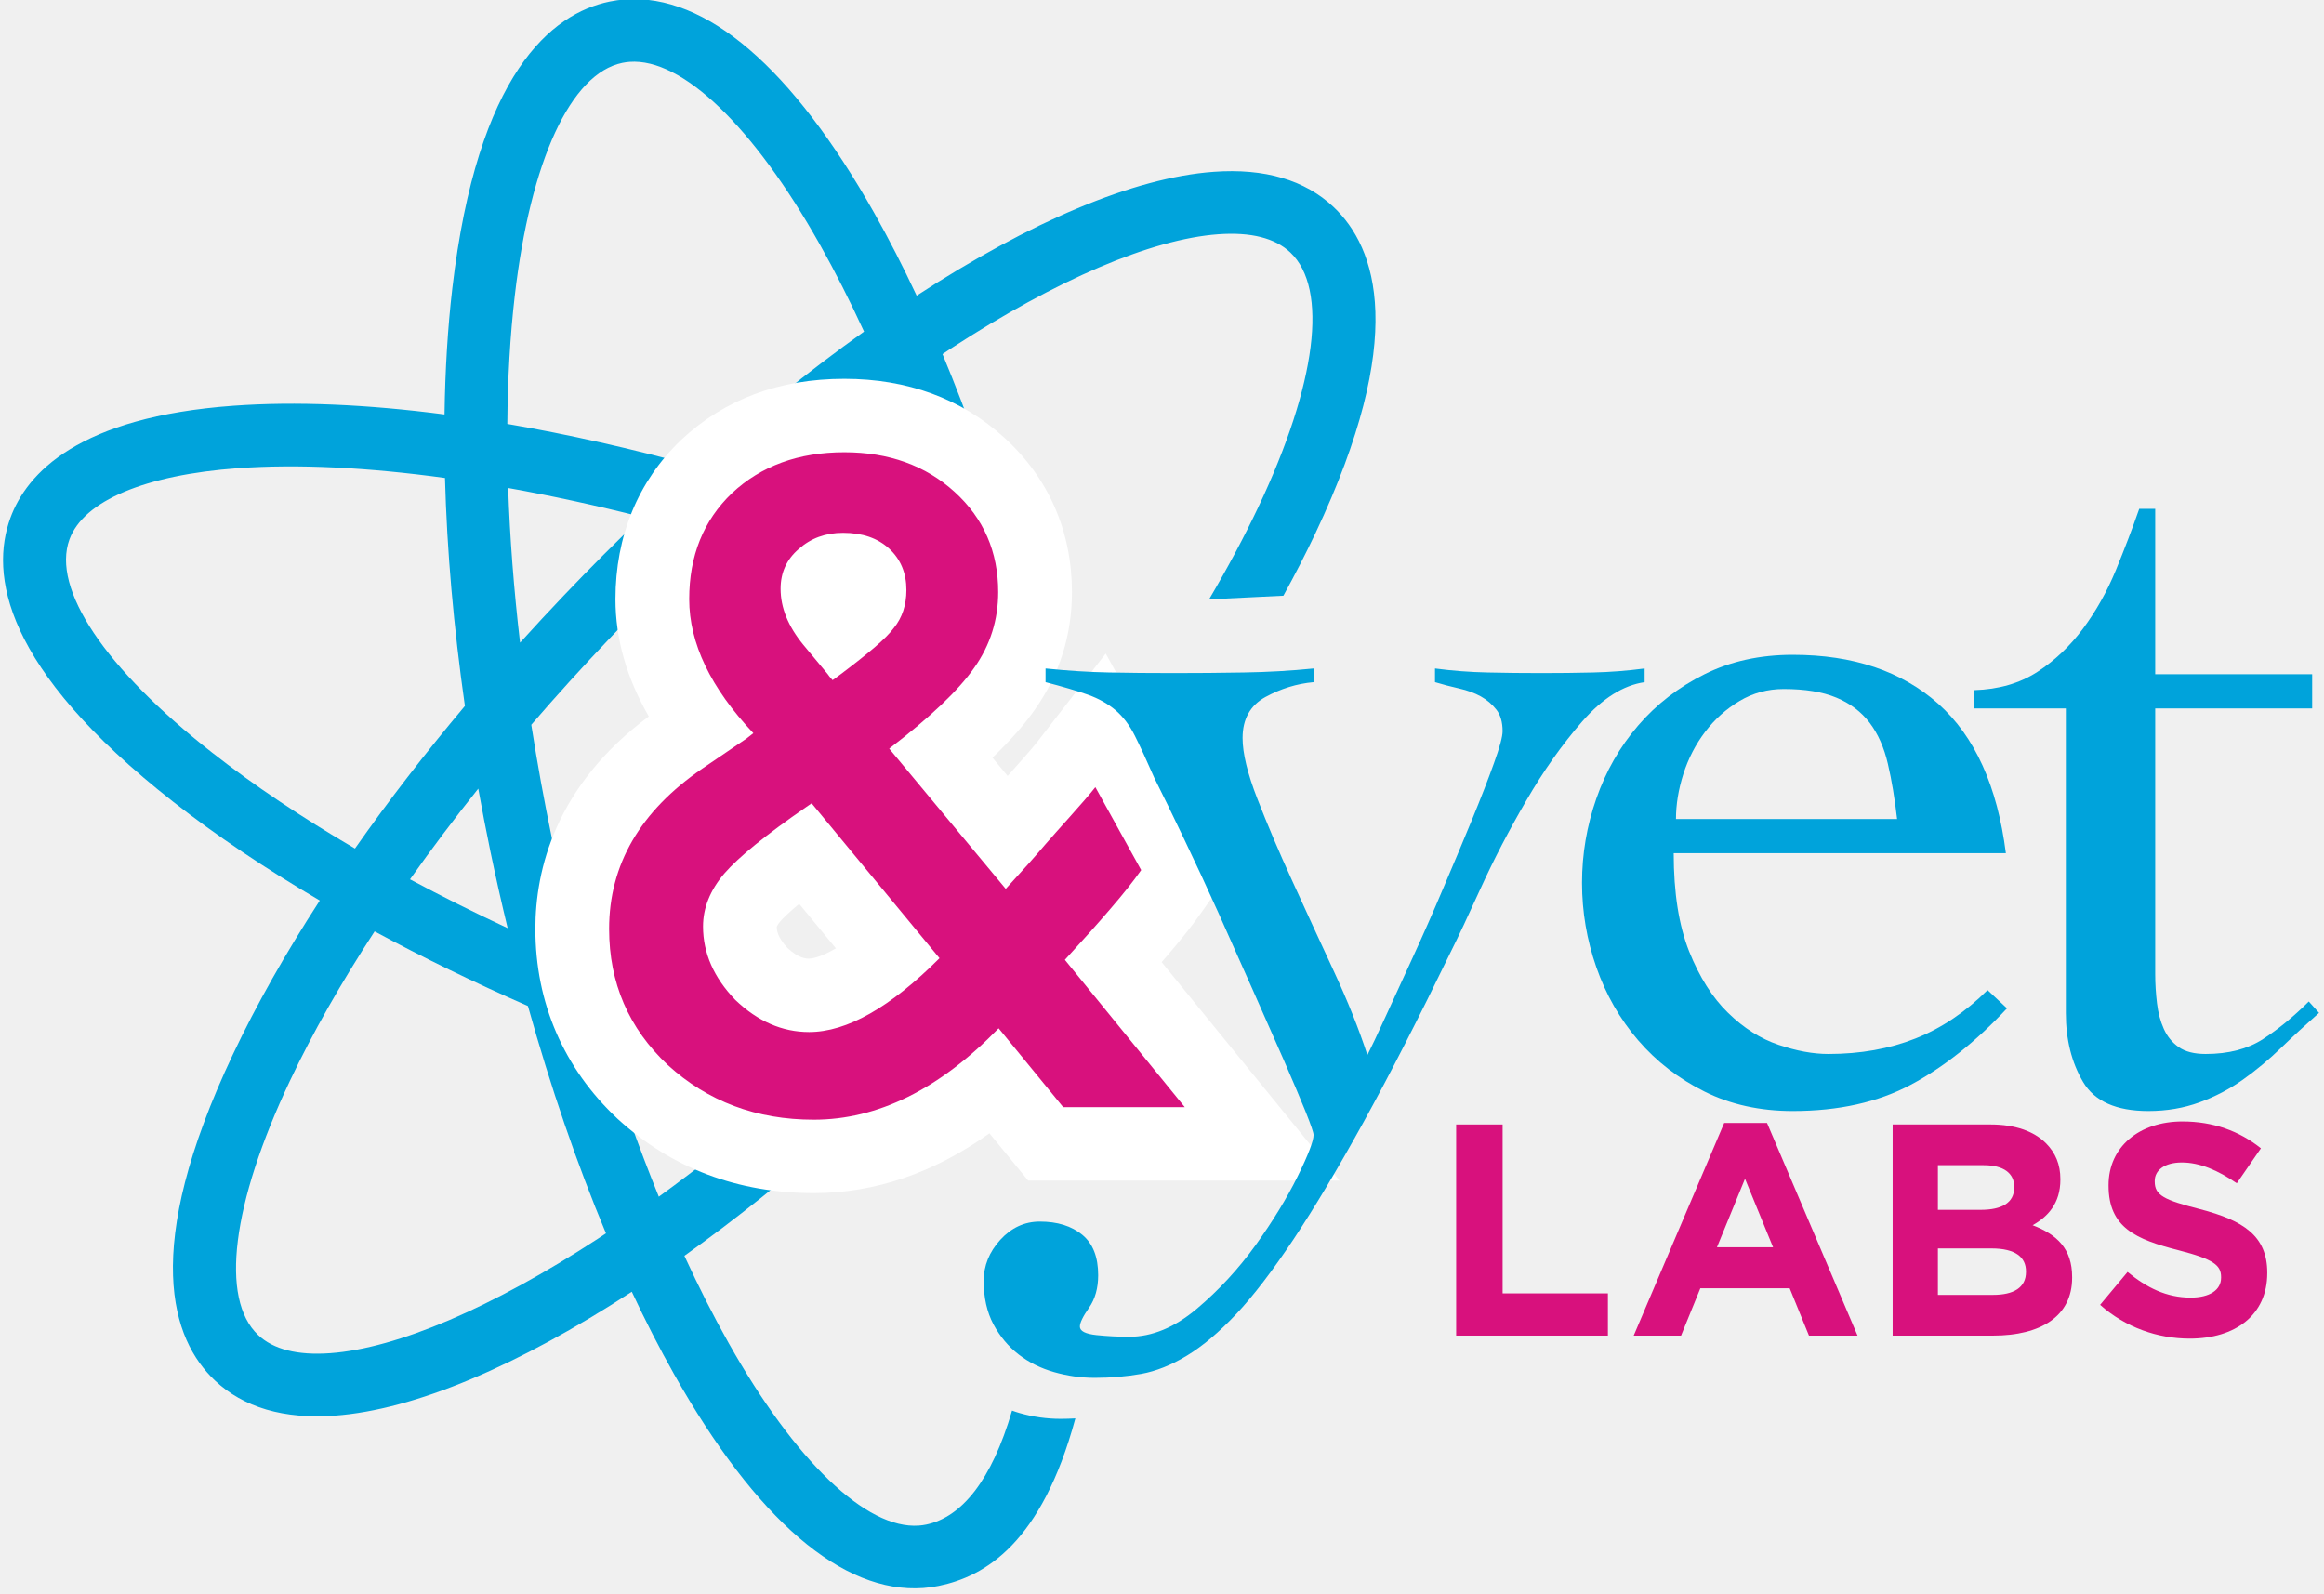
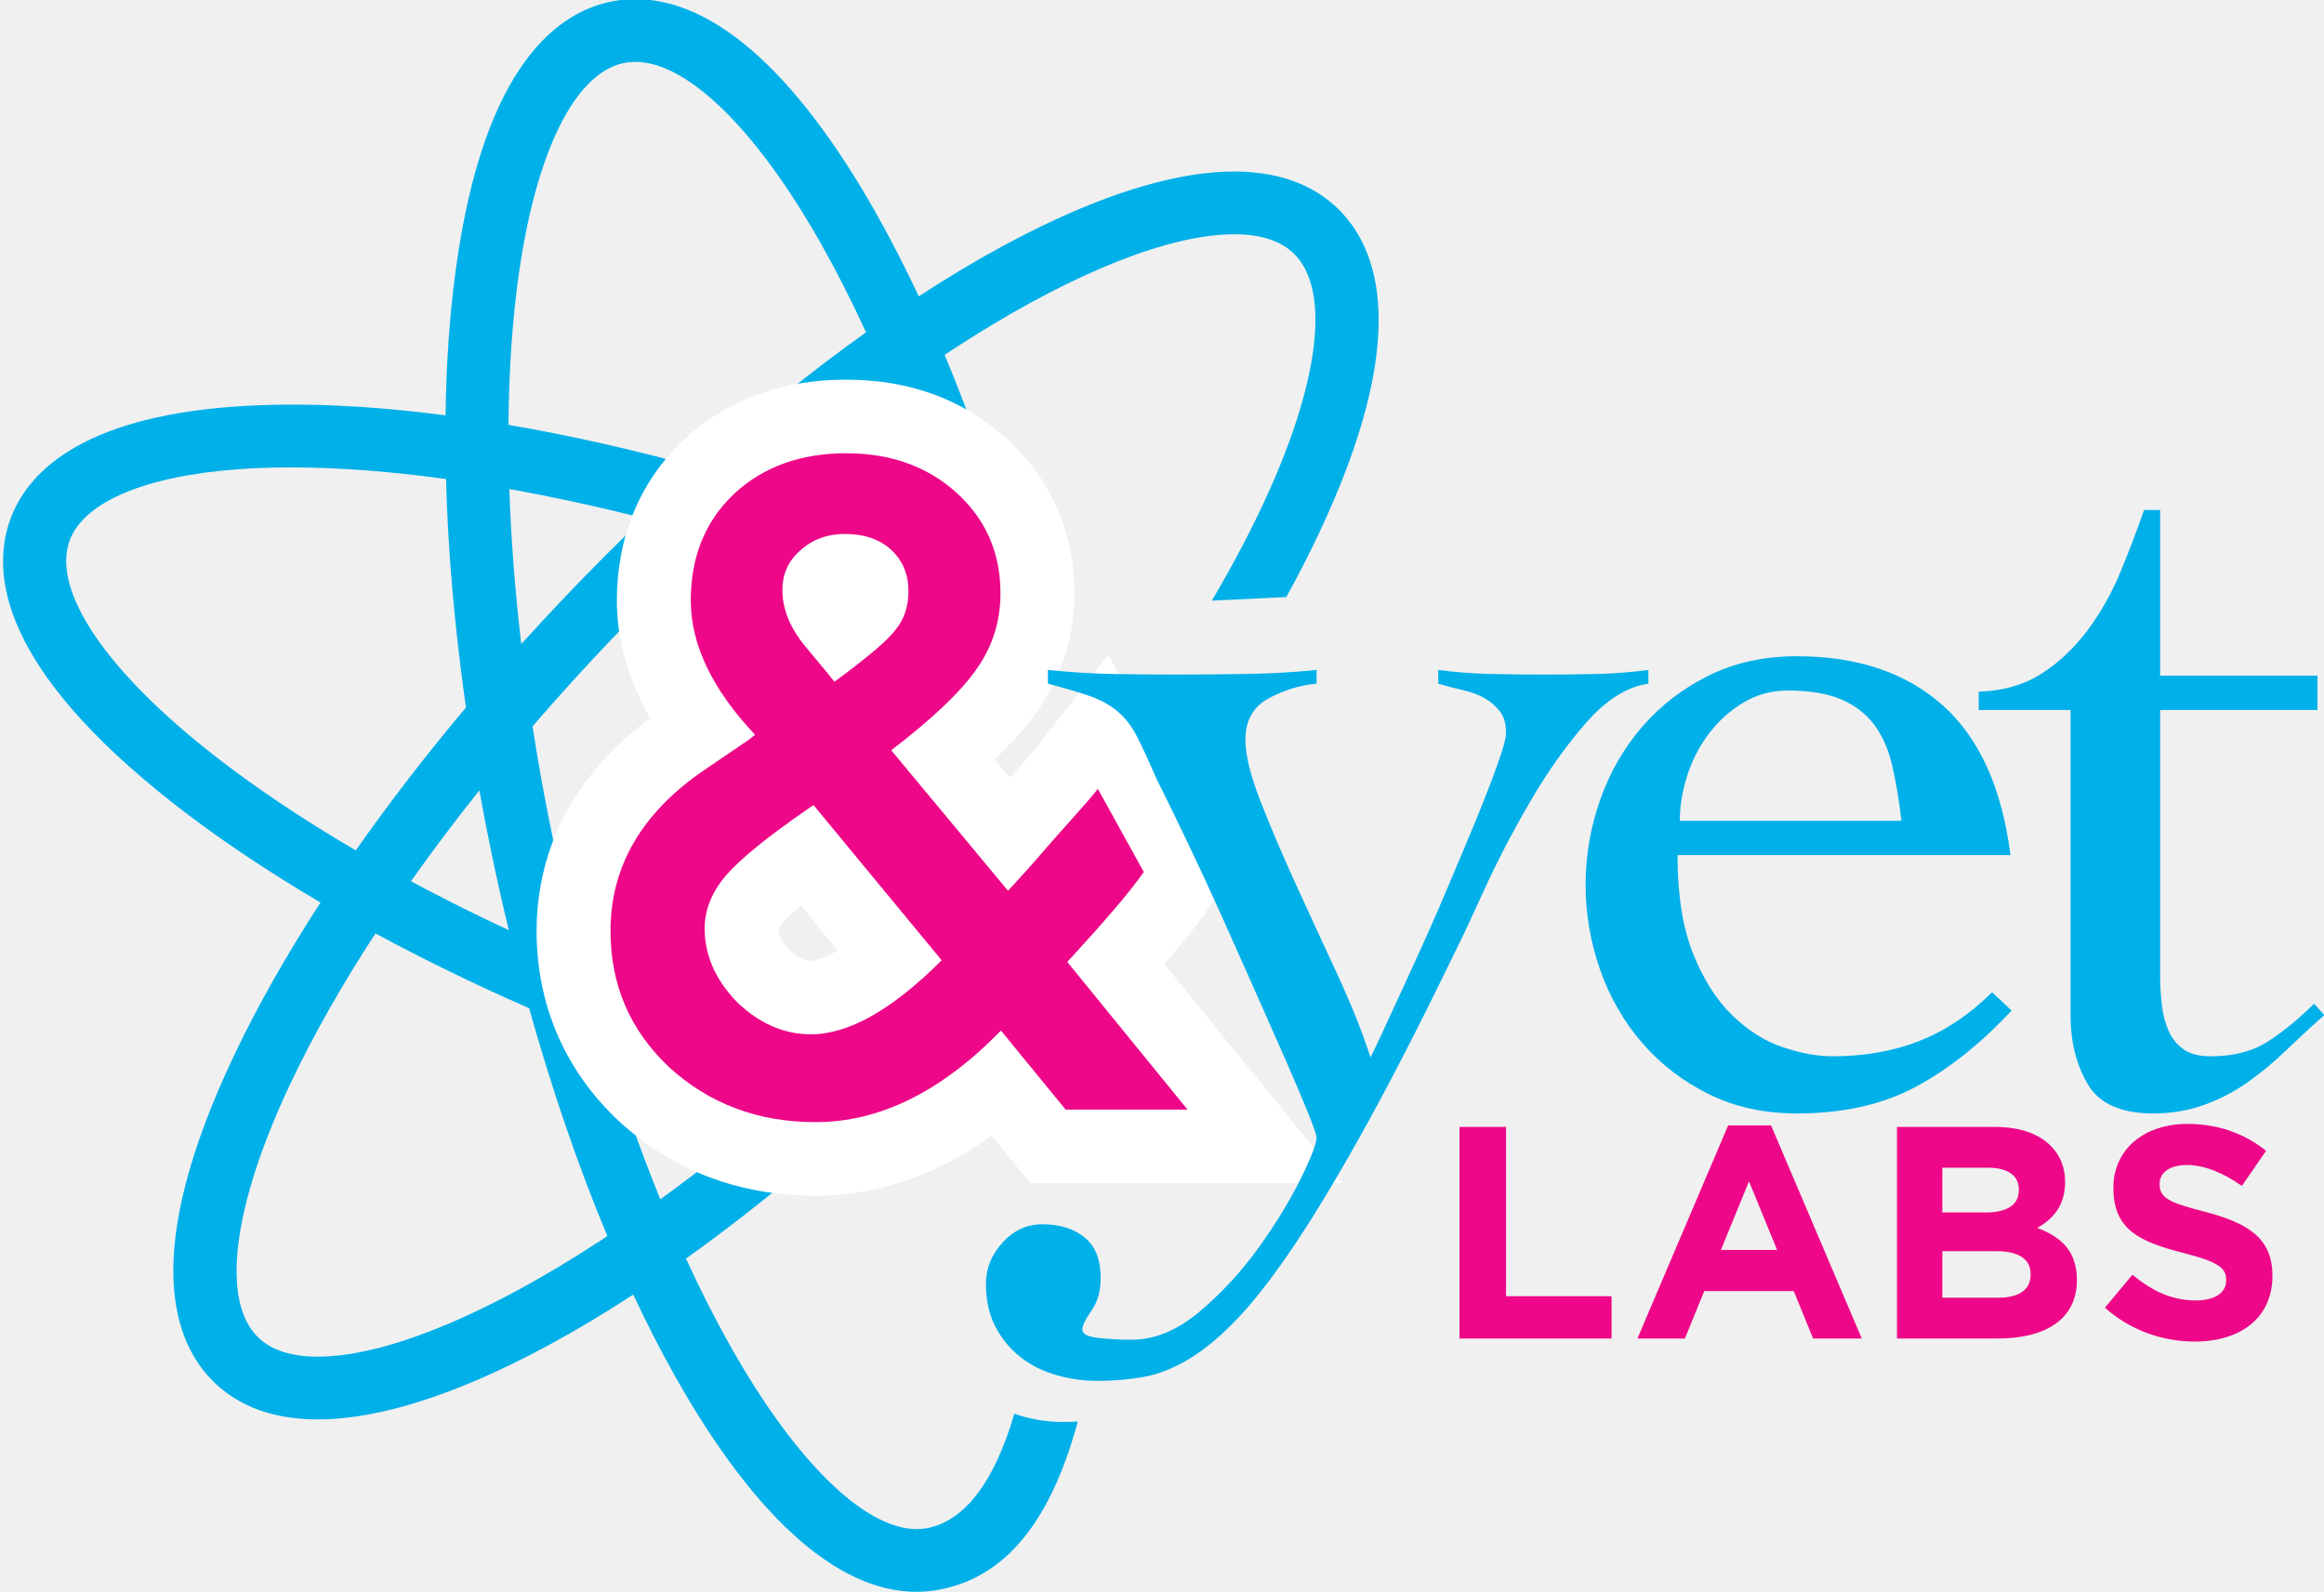
- <svg xmlns="http://www.w3.org/2000/svg" width="439px" height="301px" viewBox="0 0 439 301" version="1.1">
-   <defs />
-   <g id="Page-1" stroke="none" stroke-width="1" fill="none" fill-rule="evenodd">
-     <g id="andyet-labs">
-       <g id="Group" transform="translate(0.424938, -0.416185)">
-         <path d="M199.899,268.477 C197.298,268.477 194.745,268.114 192.219,267.397 C191.717,267.254 191.227,267.092 190.748,266.917 C186.884,280.154 181.208,287.072 174.514,288.451 C174.063,288.544 173.599,288.608 173.135,288.64 C163.212,289.358 149.79,276.479 137.231,254.186 C134.344,249.063 131.549,243.538 128.857,237.679 C138.383,230.884 148.16,223.077 157.963,214.429 L150.646,199.048 L150.646,196.97 C144.2,194.982 137.712,192.819 131.229,190.479 C123.723,187.769 116.389,184.897 109.269,181.889 C107.297,174.435 105.491,166.793 103.874,159.016 C102.36,151.728 101.047,144.489 99.933,137.349 C104.66,131.866 109.609,126.405 114.754,121.006 C121.163,114.284 127.695,107.853 134.279,101.762 C139.703,103.337 145.169,105.055 150.646,106.885 L150.646,94.41 C148.643,93.759 146.642,93.118 144.649,92.499 C152.32,85.88 160.015,79.759 167.627,74.238 C170.989,82.485 174.143,91.261 177.045,100.442 L190.919,105.277 C186.976,91.806 182.501,79.031 177.61,67.318 C178.133,66.971 178.657,66.614 179.179,66.275 C199.138,53.257 217.081,45.587 229.704,44.674 C235.852,44.229 240.432,45.386 243.316,48.112 C250.543,54.941 248.293,72.902 237.296,96.158 C234.616,101.825 231.491,107.675 227.968,113.649 L242.007,112.964 C244.2,108.976 246.223,105.046 248.043,101.196 C265.58,64.11 259.6,47.192 251.493,39.533 C246.085,34.419 238.464,32.18 228.842,32.876 C213.693,33.972 194.082,42.364 172.73,56.279 C170.169,50.808 167.515,45.625 164.783,40.776 C149.243,13.196 132.95,-0.796 117.658,0.309 C116.677,0.38 115.692,0.517 114.733,0.714 C103.788,2.969 89.75,14.202 85.013,54.921 C84.147,62.372 83.661,70.341 83.547,78.715 C68.921,76.807 55.44,76.222 43.689,77.072 C14.458,79.186 4.627,89.78 1.528,98.297 C-2.281,108.758 -0.031,126.553 32.311,151.91 C40.417,158.266 49.726,164.525 59.982,170.554 C53.517,180.516 48.001,190.259 43.608,199.553 C26.071,236.639 32.051,253.556 40.155,261.216 C45.564,266.33 53.185,268.568 62.807,267.872 C77.956,266.777 97.569,258.384 118.921,244.466 C121.483,249.94 124.138,255.124 126.869,259.974 C142.408,287.551 158.703,301.546 173.996,300.439 C174.976,300.369 175.96,300.232 176.919,300.034 C185.643,298.238 196.331,291.985 202.709,268.396 C201.781,268.444 200.847,268.477 199.899,268.477 L199.899,268.477 Z M106.139,112.862 C103.304,115.835 100.53,118.829 97.813,121.835 C96.636,111.769 95.884,101.982 95.568,92.614 C103.744,94.075 112.212,95.91 120.858,98.105 C115.924,102.83 111.007,107.755 106.139,112.862 L106.139,112.862 Z M96.814,56.282 C99.784,30.751 107.381,14.308 117.139,12.298 C117.591,12.206 118.054,12.141 118.518,12.107 C128.44,11.39 141.861,24.27 154.421,46.564 C157.307,51.686 160.102,57.209 162.793,63.067 C152.452,70.445 141.813,79.003 131.166,88.551 C118.85,85.165 106.847,82.469 95.406,80.508 C95.473,71.949 95.935,63.829 96.814,56.282 L96.814,56.282 Z M92.24,161.412 C93.245,166.249 94.323,171.037 95.468,175.768 C89.081,172.789 82.92,169.709 77.024,166.549 C81.035,160.873 85.345,155.147 89.918,149.415 C90.635,153.397 91.407,157.398 92.24,161.412 L92.24,161.412 Z M39.659,142.617 C19.381,126.717 9.301,111.655 12.696,102.327 C15.346,95.048 26.957,90.142 44.549,88.87 C55.822,88.055 69.113,88.723 83.632,90.719 C83.995,104.353 85.26,118.85 87.394,133.789 C79.846,142.774 72.885,151.806 66.626,160.728 C56.6,154.863 47.525,148.784 39.659,142.617 L39.659,142.617 Z M112.471,234.475 C92.511,247.492 74.569,255.162 61.947,256.075 C55.798,256.52 51.217,255.362 48.335,252.639 C41.109,245.807 43.359,227.846 54.354,204.593 C58.62,195.575 64.005,186.096 70.338,176.386 C79.435,181.303 89.138,186.03 99.303,190.486 C103.58,205.798 108.548,220.281 114.042,233.43 C113.518,233.777 112.994,234.134 112.471,234.475 L112.471,234.475 Z M124.025,226.508 C120.186,217.091 116.617,206.982 113.385,196.37 C117.917,198.171 122.518,199.918 127.18,201.6 C133.826,203.999 140.444,206.213 147.003,208.247 C139.331,214.866 131.637,220.989 124.025,226.508 L124.025,226.508 Z" id="Shape" fill="#00A3DB" />
-         <path d="M153.288,218.894 C140.709,218.894 129.853,214.806 121.018,206.743 L120.945,206.676 C112.137,198.405 107.67,188.056 107.67,175.917 C107.67,161.414 114.599,149.305 128.267,139.925 L131.679,137.606 C125.78,129.689 122.798,121.646 122.798,113.618 C122.798,103.501 126.235,95.082 133.013,88.592 C139.874,82.16 148.621,78.925 159.067,78.925 C169.22,78.925 177.809,82.057 184.597,88.233 C191.564,94.575 195.098,102.666 195.098,112.281 C195.098,118.978 193.152,125.124 189.314,130.548 C186.768,134.218 182.845,138.281 177.414,142.851 L189.772,157.724 C190.429,156.973 191.066,156.234 191.688,155.504 C192.482,154.575 193.699,153.216 195.032,151.725 C197.185,149.318 199.866,146.323 200.97,144.897 L207.465,136.51 L223.335,165.239 L220.852,168.776 C219.244,171.068 217.138,173.721 214.595,176.662 C213.208,178.28 211.652,180.051 209.895,182.006 L237.996,216.529 L197.103,216.529 L187.552,204.859 C176.69,214.179 165.192,218.894 153.288,218.894 L153.288,218.894 Z M143.403,184.424 C146.274,187.142 149.224,188.463 152.418,188.463 C155.383,188.463 160.263,187.024 167.517,180.826 L151.625,161.571 C145.791,165.823 143.007,168.45 141.678,169.975 C140.124,171.799 139.345,173.61 139.345,175.451 C139.345,178.622 140.673,181.558 143.403,184.424 L143.403,184.424 Z M158.829,108.014 C156.795,108.014 155.774,108.7 155.112,109.297 L154.981,109.412 C154.358,109.947 153.997,110.486 153.997,111.653 C153.997,113.595 154.88,115.615 156.697,117.827 L157.959,119.343 C158.787,118.681 159.552,118.051 160.244,117.462 C162.027,115.932 162.661,115.145 162.813,114.94 L162.906,114.816 L163.003,114.695 C163.357,114.262 163.825,113.499 163.825,111.886 C163.825,110.321 163.332,109.648 162.799,109.154 C162.507,108.884 161.562,108.014 158.829,108.014 L158.829,108.014 Z" id="Shape" fill="#D8117D" />
-         <path d="M159.067,85.861 C167.462,85.861 174.407,88.357 179.897,93.353 C185.386,98.349 188.132,104.655 188.132,112.281 C188.132,117.534 186.631,122.297 183.62,126.554 C180.663,130.814 175.304,135.908 167.546,141.855 L189.558,168.35 L190.274,167.558 C192.644,164.988 194.894,162.465 197.002,159.987 C199.117,157.52 204.532,151.657 206.487,149.133 L215.142,164.802 C213.666,166.907 211.725,169.351 209.316,172.136 C206.921,174.93 204.056,178.133 200.726,181.756 L223.383,209.592 L200.412,209.592 L188.216,194.692 C177.016,206.212 165.376,211.958 153.288,211.958 C142.461,211.958 133.277,208.522 125.724,201.63 C118.336,194.692 114.636,186.125 114.636,175.917 C114.636,163.777 120.496,153.683 132.22,145.637 L140.221,140.197 C140.325,140.147 140.512,140.016 140.773,139.802 C141.035,139.592 141.404,139.303 141.882,138.935 C133.806,130.368 129.765,121.93 129.765,113.618 C129.765,105.418 132.459,98.746 137.841,93.591 C143.336,88.441 150.412,85.861 159.067,85.861 L159.067,85.861 Z M156.851,128.919 L158.357,127.816 C160.943,125.874 163.08,124.175 164.773,122.731 C166.462,121.283 167.677,120.059 168.416,119.062 C169.996,117.119 170.791,114.726 170.791,111.886 C170.791,108.682 169.706,106.079 167.546,104.077 C165.376,102.079 162.473,101.078 158.829,101.078 C155.504,101.078 152.707,102.107 150.435,104.157 C148.167,106.103 147.03,108.599 147.03,111.653 C147.03,115.225 148.452,118.745 151.305,122.218 L155.897,127.737 C156.06,127.997 156.378,128.393 156.851,128.919 L156.851,128.919 Z M152.418,195.399 C159.54,195.399 167.757,190.742 177.049,181.449 L152.895,152.183 L151.861,152.896 C144.309,158.101 139.159,162.278 136.415,165.431 C133.726,168.588 132.379,171.931 132.379,175.451 C132.379,180.499 134.413,185.118 138.472,189.327 C142.7,193.378 147.344,195.399 152.418,195.399 L152.418,195.399 Z M159.067,71.988 C146.788,71.988 136.434,75.858 128.292,83.489 L128.238,83.54 L128.184,83.591 C120.103,91.329 115.832,101.713 115.832,113.618 C115.832,121.109 117.946,128.518 122.136,135.769 C104.49,148.879 100.703,164.73 100.703,175.917 C100.703,189.843 106.051,202.224 116.166,211.723 L116.238,211.791 L116.311,211.858 C126.471,221.129 138.911,225.83 153.288,225.83 C164.845,225.83 175.961,222.038 186.48,214.53 L193.795,223.465 L252.609,223.465 L219.011,182.189 L219.9,181.159 C222.621,178.01 224.801,175.26 226.563,172.749 L231.527,165.677 L208.443,123.888 L195.453,140.662 C194.515,141.873 191.774,144.938 189.916,147.016 L187.045,143.561 C190.405,140.358 193.056,137.35 195.048,134.488 C199.704,127.886 202.064,120.414 202.064,112.281 C202.064,100.801 197.649,90.715 189.297,83.114 C181.185,75.732 171.014,71.988 159.067,71.988 L159.067,71.988 Z M146.992,174.46 C147.475,173.915 148.504,172.866 150.539,171.179 L157.475,179.584 C154.343,181.437 152.703,181.527 152.418,181.527 C151.839,181.527 150.506,181.527 148.333,179.52 C146.356,177.394 146.312,176.084 146.311,175.49 C146.346,175.399 146.498,175.051 146.992,174.46 L146.992,174.46 Z" id="Shape" fill="#FFFFFF" />
-         <path d="M197.078,126.712 C201.399,127.149 205.412,127.397 209.078,127.467 C212.763,127.546 216.84,127.579 221.311,127.579 C225.637,127.579 230.038,127.546 234.509,127.467 C238.979,127.397 243.384,127.149 247.705,126.712 L247.705,129.297 C244.535,129.585 241.51,130.526 238.619,132.099 C235.738,133.682 234.298,136.267 234.298,139.853 C234.298,142.73 235.229,146.577 237.108,151.383 C238.979,156.197 241.177,161.365 243.703,166.892 C246.227,172.434 248.828,178.059 251.493,183.815 C254.164,189.561 256.291,194.869 257.872,199.749 C258.602,198.323 259.719,195.949 261.233,192.643 C262.749,189.337 264.481,185.564 266.425,181.337 C268.37,177.1 270.325,172.677 272.261,168.085 C274.225,163.488 276.021,159.182 277.686,155.153 C279.333,151.135 280.698,147.62 281.783,144.597 C282.877,141.58 283.41,139.573 283.41,138.568 C283.41,136.84 283.017,135.476 282.223,134.471 C281.427,133.464 280.455,132.634 279.295,131.988 C278.144,131.35 276.779,130.847 275.179,130.484 C273.608,130.13 272.075,129.73 270.643,129.297 L270.643,126.712 C273.964,127.149 277.284,127.397 280.594,127.467 C283.915,127.546 287.301,127.579 290.771,127.579 C294.083,127.579 297.337,127.546 300.508,127.467 C303.678,127.397 306.923,127.149 310.244,126.712 L310.244,129.297 C306.213,129.874 302.275,132.351 298.45,136.728 C294.624,141.115 291.098,146.107 287.863,151.713 C284.607,157.31 281.745,162.804 279.295,168.187 C276.844,173.57 274.973,177.556 273.673,180.145 C267.622,192.643 262.142,203.343 257.231,212.257 C252.325,221.16 247.883,228.591 243.922,234.552 C239.951,240.511 236.346,245.224 233.106,248.67 C229.859,252.115 226.755,254.733 223.794,256.53 C220.839,258.327 217.954,259.473 215.148,259.985 C212.337,260.479 209.415,260.73 206.38,260.73 C203.78,260.73 201.226,260.367 198.701,259.65 C196.18,258.934 193.936,257.825 191.995,256.315 C190.045,254.807 188.455,252.898 187.225,250.607 C186.009,248.297 185.392,245.577 185.392,242.421 C185.392,239.543 186.439,236.954 188.52,234.663 C190.62,232.363 193.103,231.209 195.993,231.209 C199.314,231.209 201.974,232.037 204.004,233.695 C206.019,235.343 207.02,237.885 207.02,241.34 C207.02,243.781 206.445,245.829 205.294,247.486 C204.145,249.126 203.564,250.309 203.564,251.036 C203.564,251.902 204.611,252.432 206.707,252.655 C208.793,252.869 210.846,252.973 212.875,252.973 C217.196,252.973 221.451,251.212 225.637,247.691 C229.818,244.172 233.526,240.148 236.777,235.632 C240.027,231.105 242.655,226.794 244.68,222.705 C246.7,218.608 247.705,215.982 247.705,214.836 C247.705,214.407 247.2,212.927 246.194,210.421 C245.18,207.917 243.814,204.675 242.089,200.718 C240.35,196.777 238.399,192.364 236.238,187.475 C234.077,182.585 231.918,177.742 229.757,172.937 C227.587,168.117 225.422,163.448 223.252,158.926 C221.092,154.399 219.22,150.557 217.631,147.397 C216.19,144.099 214.96,141.441 213.95,139.424 C212.941,137.413 211.711,135.797 210.279,134.577 C208.835,133.361 207.099,132.388 205.084,131.667 C203.059,130.95 200.389,130.162 197.078,129.297 L197.078,126.712" id="Shape" fill="#00A3DB" />
-         <path d="M315.734,161.611 C315.734,169.09 316.707,175.266 318.643,180.145 C320.606,185.024 323.048,188.909 326.012,191.777 C328.968,194.655 332.139,196.666 335.534,197.812 C338.92,198.966 342.054,199.545 344.943,199.545 C351.003,199.545 356.484,198.567 361.375,196.629 C366.286,194.692 370.831,191.637 375.022,187.475 L378.698,190.92 C372.787,197.244 366.726,202.049 360.525,205.355 C354.314,208.661 346.888,210.319 338.237,210.319 C332.018,210.319 326.47,209.09 321.569,206.649 C316.66,204.21 312.479,200.978 309.018,196.955 C305.558,192.933 302.93,188.332 301.125,183.163 C299.319,177.993 298.413,172.677 298.413,167.218 C298.413,161.761 299.319,156.443 301.125,151.279 C302.93,146.107 305.558,141.51 309.018,137.487 C312.479,133.464 316.66,130.233 321.569,127.792 C326.47,125.353 332.018,124.128 338.237,124.128 C349.629,124.128 358.795,127.215 365.726,133.39 C372.637,139.573 376.884,148.979 378.483,161.611 L315.734,161.611 L315.734,161.611 Z M357.934,155.153 C357.485,151.279 356.914,147.797 356.185,144.705 C355.474,141.618 354.314,139.033 352.734,136.951 C351.135,134.865 349.04,133.287 346.458,132.216 C343.858,131.132 340.538,130.591 336.507,130.591 C333.476,130.591 330.689,131.35 328.173,132.854 C325.639,134.358 323.487,136.305 321.683,138.67 C319.877,141.046 318.503,143.699 317.558,146.642 C316.623,149.589 316.164,152.43 316.164,155.153 L357.934,155.153 L357.934,155.153 Z" id="Shape" fill="#00A3DB" />
-         <path d="M372.506,134.256 L372.506,130.805 C377.117,130.665 381.083,129.516 384.422,127.359 C387.733,125.208 390.604,122.474 393.065,119.169 C395.514,115.867 397.573,112.202 399.237,108.184 C400.883,104.17 402.37,100.292 403.67,96.552 L406.69,96.552 L406.69,127.792 L436.34,127.792 L436.34,134.256 L406.69,134.256 L406.69,184.457 C406.69,186.329 406.812,188.154 407.028,189.952 C407.234,191.749 407.673,193.36 408.319,194.804 C408.964,196.238 409.899,197.383 411.134,198.249 C412.359,199.107 414.052,199.545 416.221,199.545 C420.551,199.545 424.153,198.603 427.033,196.741 C429.924,194.869 432.804,192.512 435.704,189.626 L437.639,191.777 C435.19,193.938 432.804,196.136 430.503,198.352 C428.193,200.588 425.78,202.599 423.264,204.386 C420.73,206.185 417.99,207.618 415.034,208.689 C412.069,209.77 408.86,210.319 405.4,210.319 C399.331,210.319 395.225,208.485 393.065,204.824 C390.894,201.155 389.809,196.806 389.809,191.777 L389.809,134.256 L372.506,134.256" id="Shape" fill="#00A3DB" />
-         <g transform="translate(274.4404, 212.3584)" fill="#D8117D">
-           <path d="M33.737,40.393 L42.684,40.393 L46.331,31.446 L63.199,31.446 L66.846,40.393 L76.021,40.393 L58.925,0.218 L50.833,0.218 L33.737,40.393 Z M49.465,23.696 L54.765,10.76 L60.065,23.696 L49.465,23.696 Z" id="A" />
-           <path d="M0.201,40.393 L28.864,40.393 L28.864,32.415 L8.976,32.415 L8.976,0.503 L0.201,0.503 L0.201,40.393 Z" id="L" />
-           <path d="M138.769,40.963 C147.374,40.963 153.414,36.518 153.414,28.597 L153.414,28.483 C153.414,21.531 148.855,18.624 140.763,16.516 C133.868,14.749 132.159,13.894 132.159,11.273 L132.159,11.159 C132.159,9.222 133.925,7.683 137.287,7.683 C140.649,7.683 144.126,9.165 147.659,11.615 L152.218,5.005 C148.172,1.756 143.214,-0.067 137.401,-0.067 C129.252,-0.067 123.44,4.72 123.44,11.957 L123.44,12.071 C123.44,19.992 128.626,22.214 136.66,24.266 C143.328,25.975 144.695,27.115 144.695,29.338 L144.695,29.452 C144.695,31.788 142.53,33.213 138.94,33.213 C134.381,33.213 130.62,31.332 127.03,28.369 L121.844,34.58 C126.631,38.854 132.728,40.963 138.769,40.963 L138.769,40.963 Z" id="S" />
-           <path d="M82.653,40.393 L101.629,40.393 C110.633,40.393 116.559,36.746 116.559,29.452 L116.559,29.338 C116.559,23.981 113.71,21.303 109.094,19.536 C111.943,17.94 114.337,15.433 114.337,10.931 L114.337,10.817 C114.337,8.082 113.425,5.859 111.601,4.036 C109.322,1.756 105.732,0.503 101.173,0.503 L82.653,0.503 L82.653,40.393 Z M91.2,16.63 L91.2,8.196 L99.862,8.196 C103.566,8.196 105.618,9.677 105.618,12.299 L105.618,12.413 C105.618,15.376 103.167,16.63 99.292,16.63 L91.2,16.63 Z M91.2,32.7 L91.2,23.924 L101.344,23.924 C105.846,23.924 107.84,25.576 107.84,28.255 L107.84,28.369 C107.84,31.332 105.504,32.7 101.629,32.7 L91.2,32.7 Z" id="B" />
-         </g>
-       </g>
-     </g>
+ <svg xmlns="http://www.w3.org/2000/svg" width="438" height="300">
+   <g fill="none">
+     <path d="M200.324 268.061c-2.601 0-5.154-.363-7.679-1.08-.502-.143-.992-.305-1.472-.479-3.864 13.236-9.539 20.155-16.234 21.534-.451.093-.915.156-1.378.189-9.923.718-23.345-12.161-35.905-34.455-2.887-5.123-5.682-10.647-8.373-16.507 9.525-6.795 19.302-14.602 29.106-23.25l-7.317-15.381v-2.078c-6.446-1.987-12.934-4.151-19.417-6.491-7.506-2.71-14.841-5.582-21.96-8.59-1.972-7.454-3.778-15.096-5.395-22.873-1.514-7.288-2.827-14.527-3.941-21.668 4.727-5.482 9.676-10.944 14.821-16.342 6.409-6.722 12.941-13.153 19.525-19.244 5.424 1.575 10.89 3.293 16.367 5.123v-12.474c-2.003-.651-4.004-1.292-5.997-1.911 7.672-6.619 15.366-12.74 22.978-18.261 3.362 8.247 6.516 17.023 9.418 26.203l13.874 4.836c-3.943-13.471-8.418-26.247-13.309-37.96.522-.347 1.047-.704 1.568-1.043 19.959-13.018 37.902-20.688 50.525-21.601 6.149-.445 10.728.712 13.612 3.438 7.227 6.83 4.977 24.791-6.02 48.046-2.68 5.667-5.805 11.518-9.328 17.492l14.039-.686c2.193-3.988 4.216-7.918 6.036-11.768 17.537-37.086 11.557-54.003 3.45-61.663-5.408-5.114-13.029-7.353-22.651-6.657-15.15 1.096-34.76 9.488-56.112 23.403-2.562-5.471-5.216-10.654-7.948-15.503-15.54-27.58-31.833-41.573-47.125-40.467-.981.071-1.966.208-2.925.405-10.946 2.255-24.983 13.488-29.72 54.206-.866 7.451-1.351 15.421-1.466 23.795-14.626-1.908-28.107-2.493-39.858-1.643-29.23 2.114-39.061 12.708-42.16 21.225-3.809 10.462-1.56 28.256 30.783 53.613 8.106 6.356 17.415 12.615 27.671 18.644-6.466 9.962-11.981 19.705-16.375 28.999-17.537 37.086-11.557 54.003-3.453 61.664 5.409 5.114 13.03 7.352 22.652 6.655 15.149-1.095 34.761-9.488 56.114-23.406 2.562 5.474 5.217 10.658 7.948 15.508 15.539 27.577 31.834 41.572 47.126 40.465.98-.07 1.964-.207 2.923-.405 8.724-1.797 19.412-8.05 25.79-31.639-.927.049-1.862.082-2.81.082zm-93.76-155.615c-2.834 2.973-5.609 5.967-8.325 8.973-1.177-10.066-1.93-19.854-2.245-29.221 8.176 1.461 16.643 3.297 25.29 5.491-4.935 4.725-9.851 9.65-14.72 14.757zm-9.325-56.58c2.97-25.53 10.568-41.974 20.326-43.984.452-.092.914-.157 1.378-.191 9.922-.717 23.344 12.163 35.903 34.457 2.887 5.122 5.682 10.645 8.373 16.503-10.341 7.378-20.98 15.936-31.627 25.484-12.316-3.386-24.319-6.082-35.76-8.043.067-8.559.529-16.679 1.408-24.226zm-4.573 105.13c1.005 4.837 2.083 9.625 3.228 14.356-6.387-2.978-12.548-6.059-18.444-9.218 4.011-5.676 8.32-11.403 12.894-17.134.717 3.982 1.489 7.983 2.322 11.997zm-52.581-18.795c-20.279-15.9-30.359-30.962-26.964-40.29 2.65-7.279 14.261-12.185 31.853-13.457 11.273-.815 24.565-.147 39.083 1.849.363 13.634 1.628 28.131 3.763 43.07-7.549 8.984-14.51 18.016-20.769 26.938-10.025-5.865-19.1-11.944-26.966-18.111zm72.812 91.858c-19.96 13.017-37.902 20.687-50.524 21.6-6.149.445-10.73-.713-13.612-3.436-7.226-6.832-4.976-24.792 6.019-48.046 4.266-9.018 9.651-18.497 15.984-28.207 9.097 4.917 18.8 9.644 28.965 14.1 4.276 15.312 9.245 29.795 14.739 42.944-.524.347-1.048.704-1.571 1.045zm11.554-7.967c-3.839-9.416-7.409-19.525-10.641-30.138 4.532 1.801 9.134 3.548 13.796 5.23 6.646 2.399 13.264 4.614 19.822 6.648-7.672 6.618-15.366 12.741-22.977 18.26z" id="Shape" fill="#00B0E9" />
+     <path d="M153.713 218.478c-12.578 0-23.435-4.088-32.27-12.151l-.072-.067c-8.809-8.272-13.276-18.62-13.276-30.76 0-14.502 6.93-26.612 20.597-35.991l3.412-2.319c-5.899-7.917-8.88-15.96-8.88-23.988 0-10.117 3.437-18.537 10.214-25.027 6.861-6.432 15.609-9.667 26.054-9.667 10.153 0 18.742 3.132 25.529 9.308 6.968 6.342 10.502 14.434 10.502 24.049 0 6.697-1.946 12.843-5.784 18.267-2.546 3.67-6.47 7.732-11.9 12.303l12.357 14.873c.657-.752 1.295-1.49 1.917-2.221.794-.929 2.011-2.288 3.344-3.779 2.153-2.407 4.835-5.403 5.938-6.828l6.495-8.387 15.87 28.729-2.483 3.537c-1.608 2.292-3.714 4.946-6.257 7.887-1.386 1.618-2.943 3.388-4.7 5.344l28.101 34.523h-40.892l-9.552-11.67c-10.862 9.32-22.36 14.035-34.264 14.035zm-9.885-34.47c2.871 2.717 5.821 4.039 9.015 4.039 2.965 0 7.845-1.439 15.099-7.637l-15.892-19.255c-5.834 4.252-8.619 6.878-9.948 8.403-1.553 1.824-2.333 3.635-2.333 5.476 0 3.171 1.328 6.107 4.058 8.973zm15.426-76.41c-2.033 0-3.055.686-3.716 1.282l-.131.115c-.623.535-.985 1.073-.985 2.24 0 1.942.883 3.962 2.7 6.174l1.262 1.516c.828-.662 1.594-1.292 2.285-1.882 1.783-1.53 2.417-2.317 2.57-2.521l.092-.125.098-.121c.354-.434.822-1.197.822-2.809 0-1.565-.493-2.238-1.026-2.732-.293-.27-1.237-1.139-3.971-1.139z" id="Shape" fill="#EE0788" />
+     <path d="M159.492 85.445c8.395 0 15.34 2.495 20.83 7.492 5.489 4.996 8.235 11.301 8.235 18.928 0 5.253-1.501 10.016-4.512 14.273-2.956 4.261-8.315 9.355-16.074 15.301l22.012 26.495.716-.792c2.37-2.57 4.62-5.093 6.728-7.571 2.114-2.468 7.53-8.331 9.484-10.855l8.656 15.669c-1.477 2.105-3.418 4.549-5.826 7.334-2.395 2.795-5.26 5.997-8.59 9.621l22.658 27.836h-22.971l-12.196-14.9c-11.2 11.521-22.84 17.266-34.929 17.266-10.826 0-20.01-3.435-27.564-10.327-7.389-6.938-11.088-15.505-11.088-25.713 0-12.14 5.86-22.234 17.584-30.28l8.001-5.44c.104-.05.291-.181.552-.395.262-.21.631-.499 1.109-.867-8.076-8.567-12.118-17.005-12.118-25.317 0-8.201 2.694-14.873 8.076-20.027 5.495-5.15 12.571-7.73 21.226-7.73zm-2.216 43.058l1.506-1.103c2.586-1.942 4.723-3.642 6.417-5.085 1.688-1.448 2.903-2.672 3.642-3.669 1.58-1.942 2.375-4.335 2.375-7.176 0-3.204-1.085-5.807-3.245-7.809-2.17-1.998-5.073-2.999-8.717-2.999-3.325 0-6.122 1.029-8.393 3.079-2.268 1.946-3.405 4.442-3.405 7.496 0 3.572 1.421 7.092 4.275 10.566l4.592 5.519c.164.26.482.655.954 1.182zm-4.433 66.48c7.122 0 15.339-4.657 24.631-13.951l-24.154-29.266-1.034.713c-7.552 5.206-12.702 9.382-15.447 12.535-2.689 3.157-4.036 6.5-4.036 10.021 0 5.048 2.034 9.667 6.094 13.876 4.228 4.051 8.871 6.072 13.945 6.072zm6.649-123.411c-12.279 0-22.633 3.87-30.775 11.501l-.054.051-.054.051c-8.081 7.738-12.352 18.121-12.352 30.027 0 7.49 2.113 14.9 6.304 22.151-17.645 13.11-21.432 28.961-21.432 40.148 0 13.927 5.347 26.307 15.462 35.806l.072.068.073.067c10.16 9.271 22.6 13.973 36.977 13.973 11.557 0 22.673-3.792 33.192-11.3l7.315 8.935h58.815l-33.598-41.276.888-1.03c2.721-3.149 4.902-5.899 6.663-8.41l4.964-7.073-23.084-41.789-12.989 16.774c-.939 1.211-3.679 4.276-5.537 6.355l-2.871-3.455c3.36-3.203 6.011-6.211 8.003-9.073 4.655-6.603 7.016-14.074 7.016-22.207 0-11.48-4.416-21.566-12.767-29.168-8.112-7.382-18.283-11.125-30.23-11.125zm-12.075 102.472c.482-.545 1.512-1.595 3.547-3.281l6.937 8.404c-3.132 1.854-4.773 1.943-5.057 1.943-.579 0-1.912 0-4.085-2.006-1.977-2.126-2.021-3.436-2.022-4.03.035-.091.186-.439.681-1.03z" id="Shape" fill="#fff" />
+     <path d="M197.503 126.296c4.321.437 8.333.684 11.999.754 3.685.079 7.763.112 12.234.112 4.326 0 8.727-.033 13.197-.112 4.471-.07 8.876-.317 13.197-.754v2.585c-3.17.288-6.196 1.229-9.086 2.802-2.881 1.582-4.322 4.168-4.322 7.754 0 2.877.931 6.723 2.81 11.529 1.871 4.814 4.069 9.982 6.595 15.51 2.524 5.541 5.125 11.167 7.79 16.922 2.671 5.746 4.798 11.054 6.379 15.935.73-1.426 1.847-3.8 3.361-7.106 1.516-3.306 3.247-7.079 5.192-11.306 1.945-4.236 3.9-8.66 5.836-13.252 1.964-4.596 3.76-8.903 5.425-12.931 1.647-4.019 3.012-7.534 4.097-10.556 1.094-3.017 1.627-5.024 1.627-6.029 0-1.728-.394-3.092-1.188-4.097-.796-1.007-1.768-1.836-2.928-2.483-1.151-.637-2.517-1.141-4.116-1.503-1.571-.354-3.104-.754-4.536-1.187v-2.585c3.321.437 6.641.684 9.951.754 3.321.079 6.707.112 10.177.112 3.312 0 6.566-.033 9.737-.112 3.17-.07 6.415-.317 9.736-.754v2.585c-4.032.577-7.969 3.054-11.795 7.431-3.825 4.387-7.351 9.379-10.587 14.985-3.256 5.597-6.117 11.091-8.568 16.474-2.451 5.383-4.322 9.369-5.622 11.958-6.051 12.499-11.532 23.199-16.442 32.112-4.906 8.903-9.349 16.334-13.309 22.295-3.972 5.959-7.577 10.672-10.817 14.118-3.246 3.445-6.351 6.062-9.311 7.86-2.955 1.797-5.84 2.943-8.647 3.455-2.811.494-5.733.745-8.768.745-2.6 0-5.154-.363-7.678-1.08-2.522-.716-4.766-1.825-6.707-3.335-1.95-1.508-3.54-3.417-4.77-5.708-1.216-2.31-1.833-5.03-1.833-8.186 0-2.879 1.048-5.468 3.129-7.758 2.099-2.3 4.583-3.454 7.473-3.454 3.32 0 5.98.828 8.01 2.486 2.016 1.648 3.016 4.19 3.016 7.646 0 2.441-.575 4.489-1.726 6.146-1.149 1.64-1.73 2.823-1.73 3.55 0 .866 1.048 1.397 3.143 1.62 2.086.214 4.139.317 6.168.317 4.321 0 8.576-1.761 12.762-5.281 4.181-3.519 7.889-7.543 11.14-12.059 3.25-4.527 5.879-8.839 7.903-12.928 2.02-4.097 3.025-6.723 3.025-7.868 0-.429-.505-1.909-1.511-4.415-1.014-2.504-2.38-5.746-4.106-9.703-1.739-3.941-3.689-8.354-5.851-13.243-2.16-4.889-4.32-9.733-6.481-14.538-2.17-4.82-4.335-9.489-6.505-14.011-2.16-4.527-4.032-8.369-5.621-11.529-1.441-3.297-2.671-5.956-3.681-7.973-1.009-2.012-2.24-3.628-3.671-4.847-1.445-1.216-3.18-2.189-5.195-2.911-2.025-.717-4.695-1.504-8.006-2.37v-2.585" fill="#00B0E9" />
+     <path d="M316.159 161.195c0 7.479.974 13.654 2.909 18.533 1.964 4.88 4.405 8.764 7.369 11.632 2.956 2.878 6.127 4.889 9.522 6.035 3.386 1.155 6.519 1.733 9.409 1.733 6.061 0 11.541-.978 16.432-2.916 4.911-1.937 9.456-4.992 13.647-9.154l3.676 3.446c-5.911 6.323-11.971 11.129-18.172 14.435-6.211 3.306-13.637 4.964-22.288 4.964-6.219 0-11.767-1.229-16.668-3.669-4.909-2.44-9.091-5.671-12.551-9.695-3.46-4.022-6.088-8.623-7.894-13.792-1.805-5.169-2.712-10.486-2.712-15.944 0-5.457.906-10.776 2.712-15.939 1.805-5.173 4.433-9.769 7.894-13.792 3.46-4.023 7.642-7.255 12.551-9.695 4.901-2.439 10.448-3.664 16.668-3.664 11.392 0 20.558 3.088 27.489 9.262 6.911 6.184 11.158 15.59 12.757 28.222h-62.749zm42.2-6.458c-.448-3.874-1.02-7.357-1.749-10.449-.711-3.087-1.871-5.671-3.452-7.753-1.599-2.086-3.694-3.664-6.276-4.735-2.6-1.085-5.92-1.626-9.951-1.626-3.03 0-5.818.76-8.333 2.263-2.535 1.504-4.687 3.451-6.491 5.816-1.806 2.376-3.18 5.029-4.125 7.972-.935 2.947-1.394 5.788-1.394 8.512h41.77z" fill="#00B0E9" />
+     <path d="M372.931 133.84v-3.451c4.611-.14 8.576-1.289 11.916-3.446 3.311-2.151 6.182-4.885 8.642-8.19 2.449-3.302 4.508-6.967 6.172-10.986 1.647-4.014 3.133-7.892 4.433-11.632h3.021v31.24h29.65v6.464h-29.65v50.201c0 1.872.122 3.697.338 5.495.206 1.797.644 3.408 1.29 4.852.645 1.434 1.58 2.579 2.815 3.446 1.225.858 2.918 1.295 5.087 1.295 4.33 0 7.932-.942 10.812-2.804 2.89-1.872 5.771-4.229 8.67-7.115l1.936 2.151c-2.449 2.161-4.835 4.36-7.136 6.575-2.31 2.236-4.723 4.247-7.24 6.035-2.534 1.798-5.274 3.232-8.23 4.302-2.965 1.081-6.174 1.63-9.634 1.63-6.069 0-10.175-1.834-12.335-5.495-2.171-3.669-3.256-8.018-3.256-13.047v-57.521h-17.302" fill="#00B0E9" />
+     <path d="M308.603 252.335h8.947l3.647-8.947h16.868l3.647 8.947h9.175l-17.096-40.175h-8.092l-17.096 40.175zm15.728-16.697l5.3-12.936 5.3 12.936h-10.599zm-49.265 16.697h28.664v-7.978h-19.888v-31.912h-8.776v39.89zm138.568.57c8.605 0 14.645-4.445 14.645-12.366v-.114c0-6.952-4.559-9.859-12.651-11.967-6.895-1.767-8.605-2.621-8.605-5.243v-.114c0-1.938 1.767-3.476 5.129-3.476 3.362 0 6.838 1.482 10.371 3.932l4.559-6.61c-4.046-3.248-9.004-5.072-14.816-5.072-8.149 0-13.961 4.787-13.961 12.024v.114c0 7.921 5.186 10.143 13.221 12.195 6.667 1.71 8.035 2.849 8.035 5.072v.114c0 2.336-2.165 3.761-5.756 3.761-4.559 0-8.32-1.881-11.91-4.844l-5.186 6.211c4.787 4.274 10.884 6.382 16.925 6.382zm-56.116-.57h18.976c9.004 0 14.93-3.647 14.93-10.941v-.114c0-5.357-2.849-8.035-7.465-9.802 2.849-1.596 5.243-4.103 5.243-8.605v-.114c0-2.735-.912-4.958-2.735-6.781-2.279-2.279-5.87-3.533-10.428-3.533h-18.52v39.89zm8.548-23.763v-8.434h8.662c3.704 0 5.756 1.482 5.756 4.103v.114c0 2.963-2.45 4.217-6.325 4.217h-8.092zm0 16.07v-8.776h10.143c4.502 0 6.496 1.653 6.496 4.331v.114c0 2.963-2.336 4.331-6.211 4.331h-10.428z" fill="#EE0788" />
  </g>
</svg>
